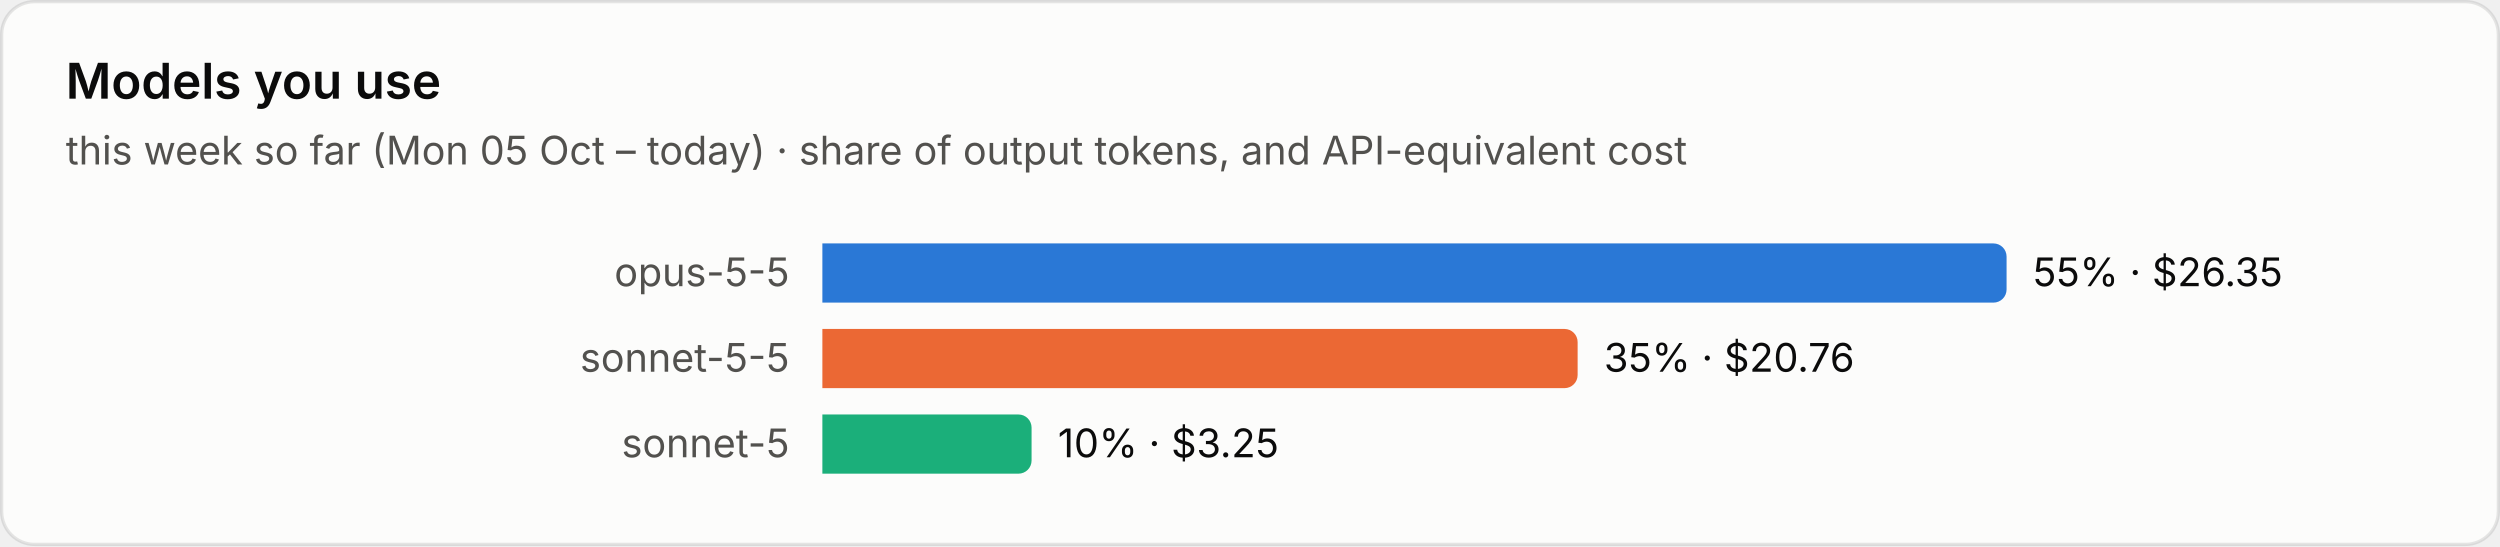
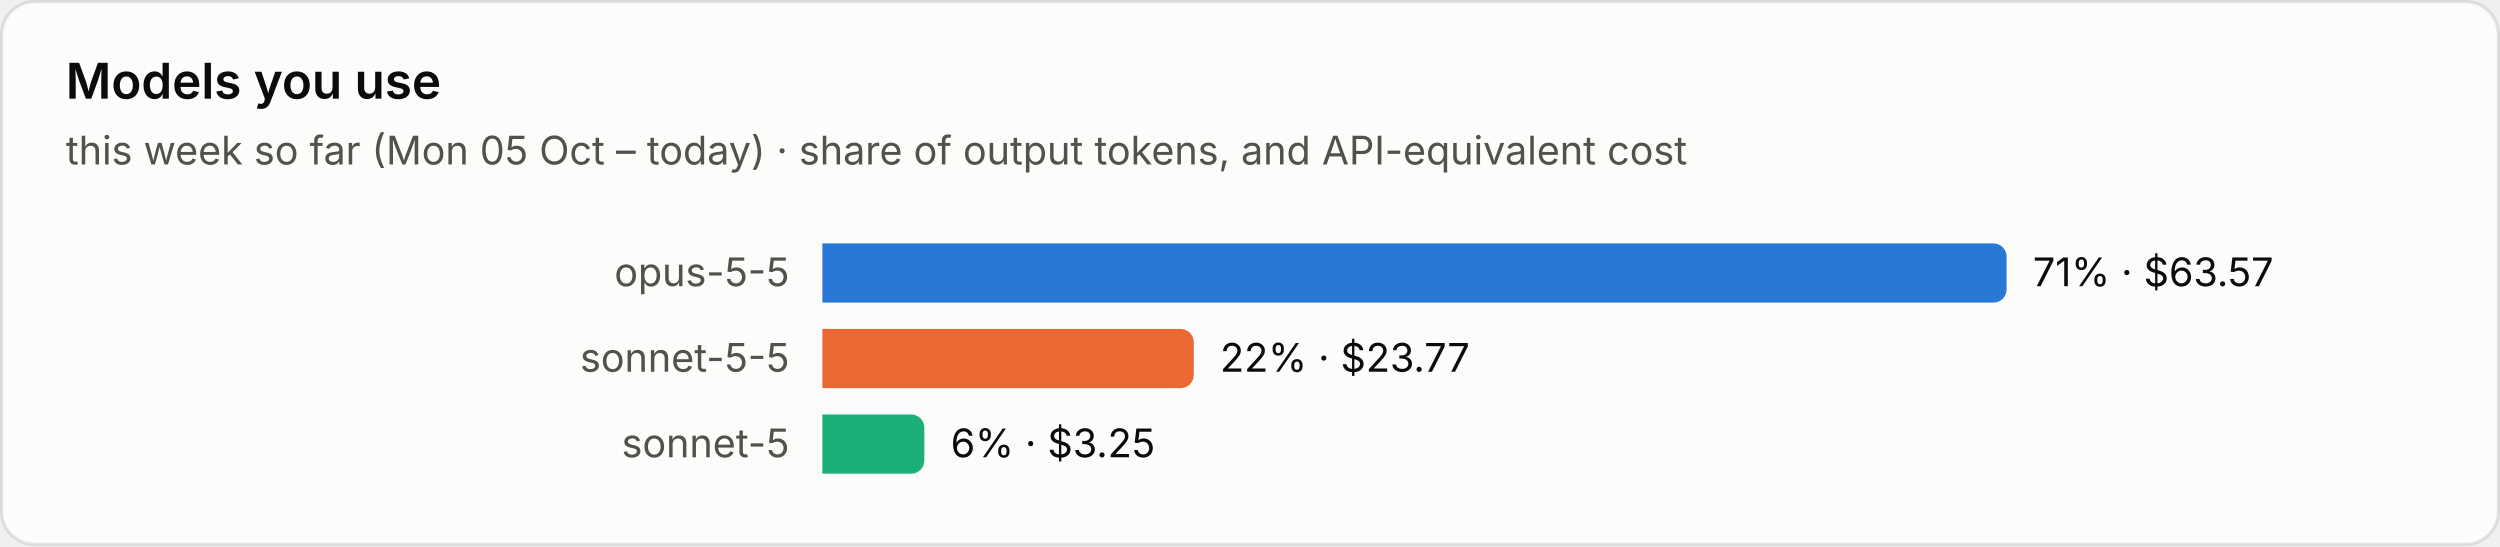
<svg xmlns="http://www.w3.org/2000/svg" viewBox="0 0 760 166" width="760" height="166" role="img" aria-label="Models you use">
  <style>text{font-family:system-ui,-apple-system,"Segoe UI",sans-serif;font-variant-numeric:tabular-nums}.bg{fill:#fcfcfb;stroke:rgba(11,11,11,.10)}.tp{fill:#0b0b0b}.ts{fill:#52514e}.tm{fill:#898781}.grid{stroke:#e1e0d9;stroke-width:1}.base{stroke:#c3c2b7;stroke-width:1}.so{fill:#b5b3ad}.lo{stroke:#b5b3ad}.qe{fill:#f0efec}.ring{stroke:#fcfcfb}.area{fill-opacity:.1}.s0{fill:#2a78d6}.l0{stroke:#2a78d6}.s1{fill:#eb6834}.l1{stroke:#eb6834}.s2{fill:#1baf7a}.l2{stroke:#1baf7a}.s3{fill:#eda100}.l3{stroke:#eda100}.s4{fill:#e87ba4}.l4{stroke:#e87ba4}.s5{fill:#008300}.l5{stroke:#008300}.s6{fill:#4a3aa7}.l6{stroke:#4a3aa7}.s7{fill:#e34948}.l7{stroke:#e34948}.q0{fill:#cde2fb}.q1{fill:#9ec5f4}.q2{fill:#6da7ec}.q3{fill:#3987e5}.q4{fill:#256abf}.q5{fill:#184f95}.q6{fill:#0d366b}.r0{fill:#f8d4d4}.r1{fill:#ec8f8f}.r2{fill:#c42f2f}.a0{fill:#fbe3e3}.a1{fill:#f5b8b8}.a2{fill:#ec8f8f}.a3{fill:#d65252}.a4{fill:#a82525}.tq0{fill:#0b0b0b}.tq1{fill:#0b0b0b}.tq2{fill:#0b0b0b}.tq3{fill:#ffffff}.tq4{fill:#ffffff}.tq5{fill:#ffffff}.tq6{fill:#ffffff}.tr0{fill:#0b0b0b}.tr1{fill:#0b0b0b}.tr2{fill:#ffffff}.ta0{fill:#0b0b0b}.ta1{fill:#0b0b0b}.ta2{fill:#0b0b0b}.ta3{fill:#ffffff}.ta4{fill:#ffffff}.tw{fill:#ffffff}@media (prefers-color-scheme:dark){.bg{fill:#1a1a19;stroke:rgba(255,255,255,.10)}.tp{fill:#fff}.ts{fill:#c3c2b7}.tm{fill:#898781}.grid{stroke:#2c2c2a}.base{stroke:#383835}.so{fill:#5c5b57}.lo{stroke:#5c5b57}.qe{fill:#262624}.ring{stroke:#1a1a19}.s0{fill:#3987e5}.l0{stroke:#3987e5}.s1{fill:#d95926}.l1{stroke:#d95926}.s2{fill:#199e70}.l2{stroke:#199e70}.s3{fill:#c98500}.l3{stroke:#c98500}.s4{fill:#d55181}.l4{stroke:#d55181}.s5{fill:#008300}.l5{stroke:#008300}.s6{fill:#9085e9}.l6{stroke:#9085e9}.s7{fill:#e66767}.l7{stroke:#e66767}.q0{fill:#16263a}.q1{fill:#123a66}.q2{fill:#184f95}.q3{fill:#256abf}.q4{fill:#3987e5}.q5{fill:#6da7ec}.q6{fill:#b7d3f6}.r0{fill:#4a2023}.r1{fill:#8c2c2f}.r2{fill:#e25555}.a0{fill:#3a1a1c}.a1{fill:#5e2427}.a2{fill:#8c2c2f}.a3{fill:#c43c3f}.a4{fill:#f07070}.tq0{fill:#ffffff}.tq1{fill:#ffffff}.tq2{fill:#ffffff}.tq3{fill:#ffffff}.tq4{fill:#ffffff}.tq5{fill:#0b0b0b}.tq6{fill:#0b0b0b}.tr0{fill:#ffffff}.tr1{fill:#ffffff}.tr2{fill:#ffffff}.ta0{fill:#ffffff}.ta1{fill:#ffffff}.ta2{fill:#ffffff}.ta3{fill:#ffffff}.ta4{fill:#0b0b0b}.tw{fill:#ffffff}}</style>
  <rect class="bg" x=".5" y=".5" width="759" height="165" rx="10" />
  <text class="tp" x="20" y="30" font-size="15" font-weight="600">Models you use</text>
  <text class="ts" x="20" y="50" font-size="12">this week so far (Mon 05 Oct – today) · share of output tokens, and API-equivalent cost</text>
  <text class="ts" x="240" y="87.0" font-size="12" text-anchor="end">opus-5-5</text>
  <path class="s0" d="M250 74h356.0a4 4 0 0 1 4 4v10a4 4 0 0 1-4 4h-356.0z" />
-   <text class="tp" x="618.0" y="87.0" font-size="12">55% · $26.35</text>
+   <text class="tp" x="618.0" y="87.0" font-size="12">71% · $63.57</text>
  <text class="ts" x="240" y="113.0" font-size="12" text-anchor="end">sonnet-5-5</text>
-   <path class="s1" d="M250 100h225.6a4 4 0 0 1 4 4v10a4 4 0 0 1-4 4h-225.6z" />
-   <text class="tp" x="487.6" y="113.0" font-size="12">35% · $20.76</text>
+   <path class="s1" d="M250 100h108.9a4 4 0 0 1 4 4v10a4 4 0 0 1-4 4h-108.9z" />
+   <text class="tp" x="370.9" y="113.0" font-size="12">22% · $23.77</text>
  <text class="ts" x="240" y="139.0" font-size="12" text-anchor="end">sonnet-5</text>
-   <path class="s2" d="M250 126h59.6a4 4 0 0 1 4 4v10a4 4 0 0 1-4 4h-59.6z" />
-   <text class="tp" x="321.6" y="139.0" font-size="12">10% · $3.25</text>
+   <path class="s2" d="M250 126h27.0a4 4 0 0 1 4 4v10a4 4 0 0 1-4 4h-27.0z" />
+   <text class="tp" x="289.0" y="139.0" font-size="12">6% · $3.25</text>
</svg>
